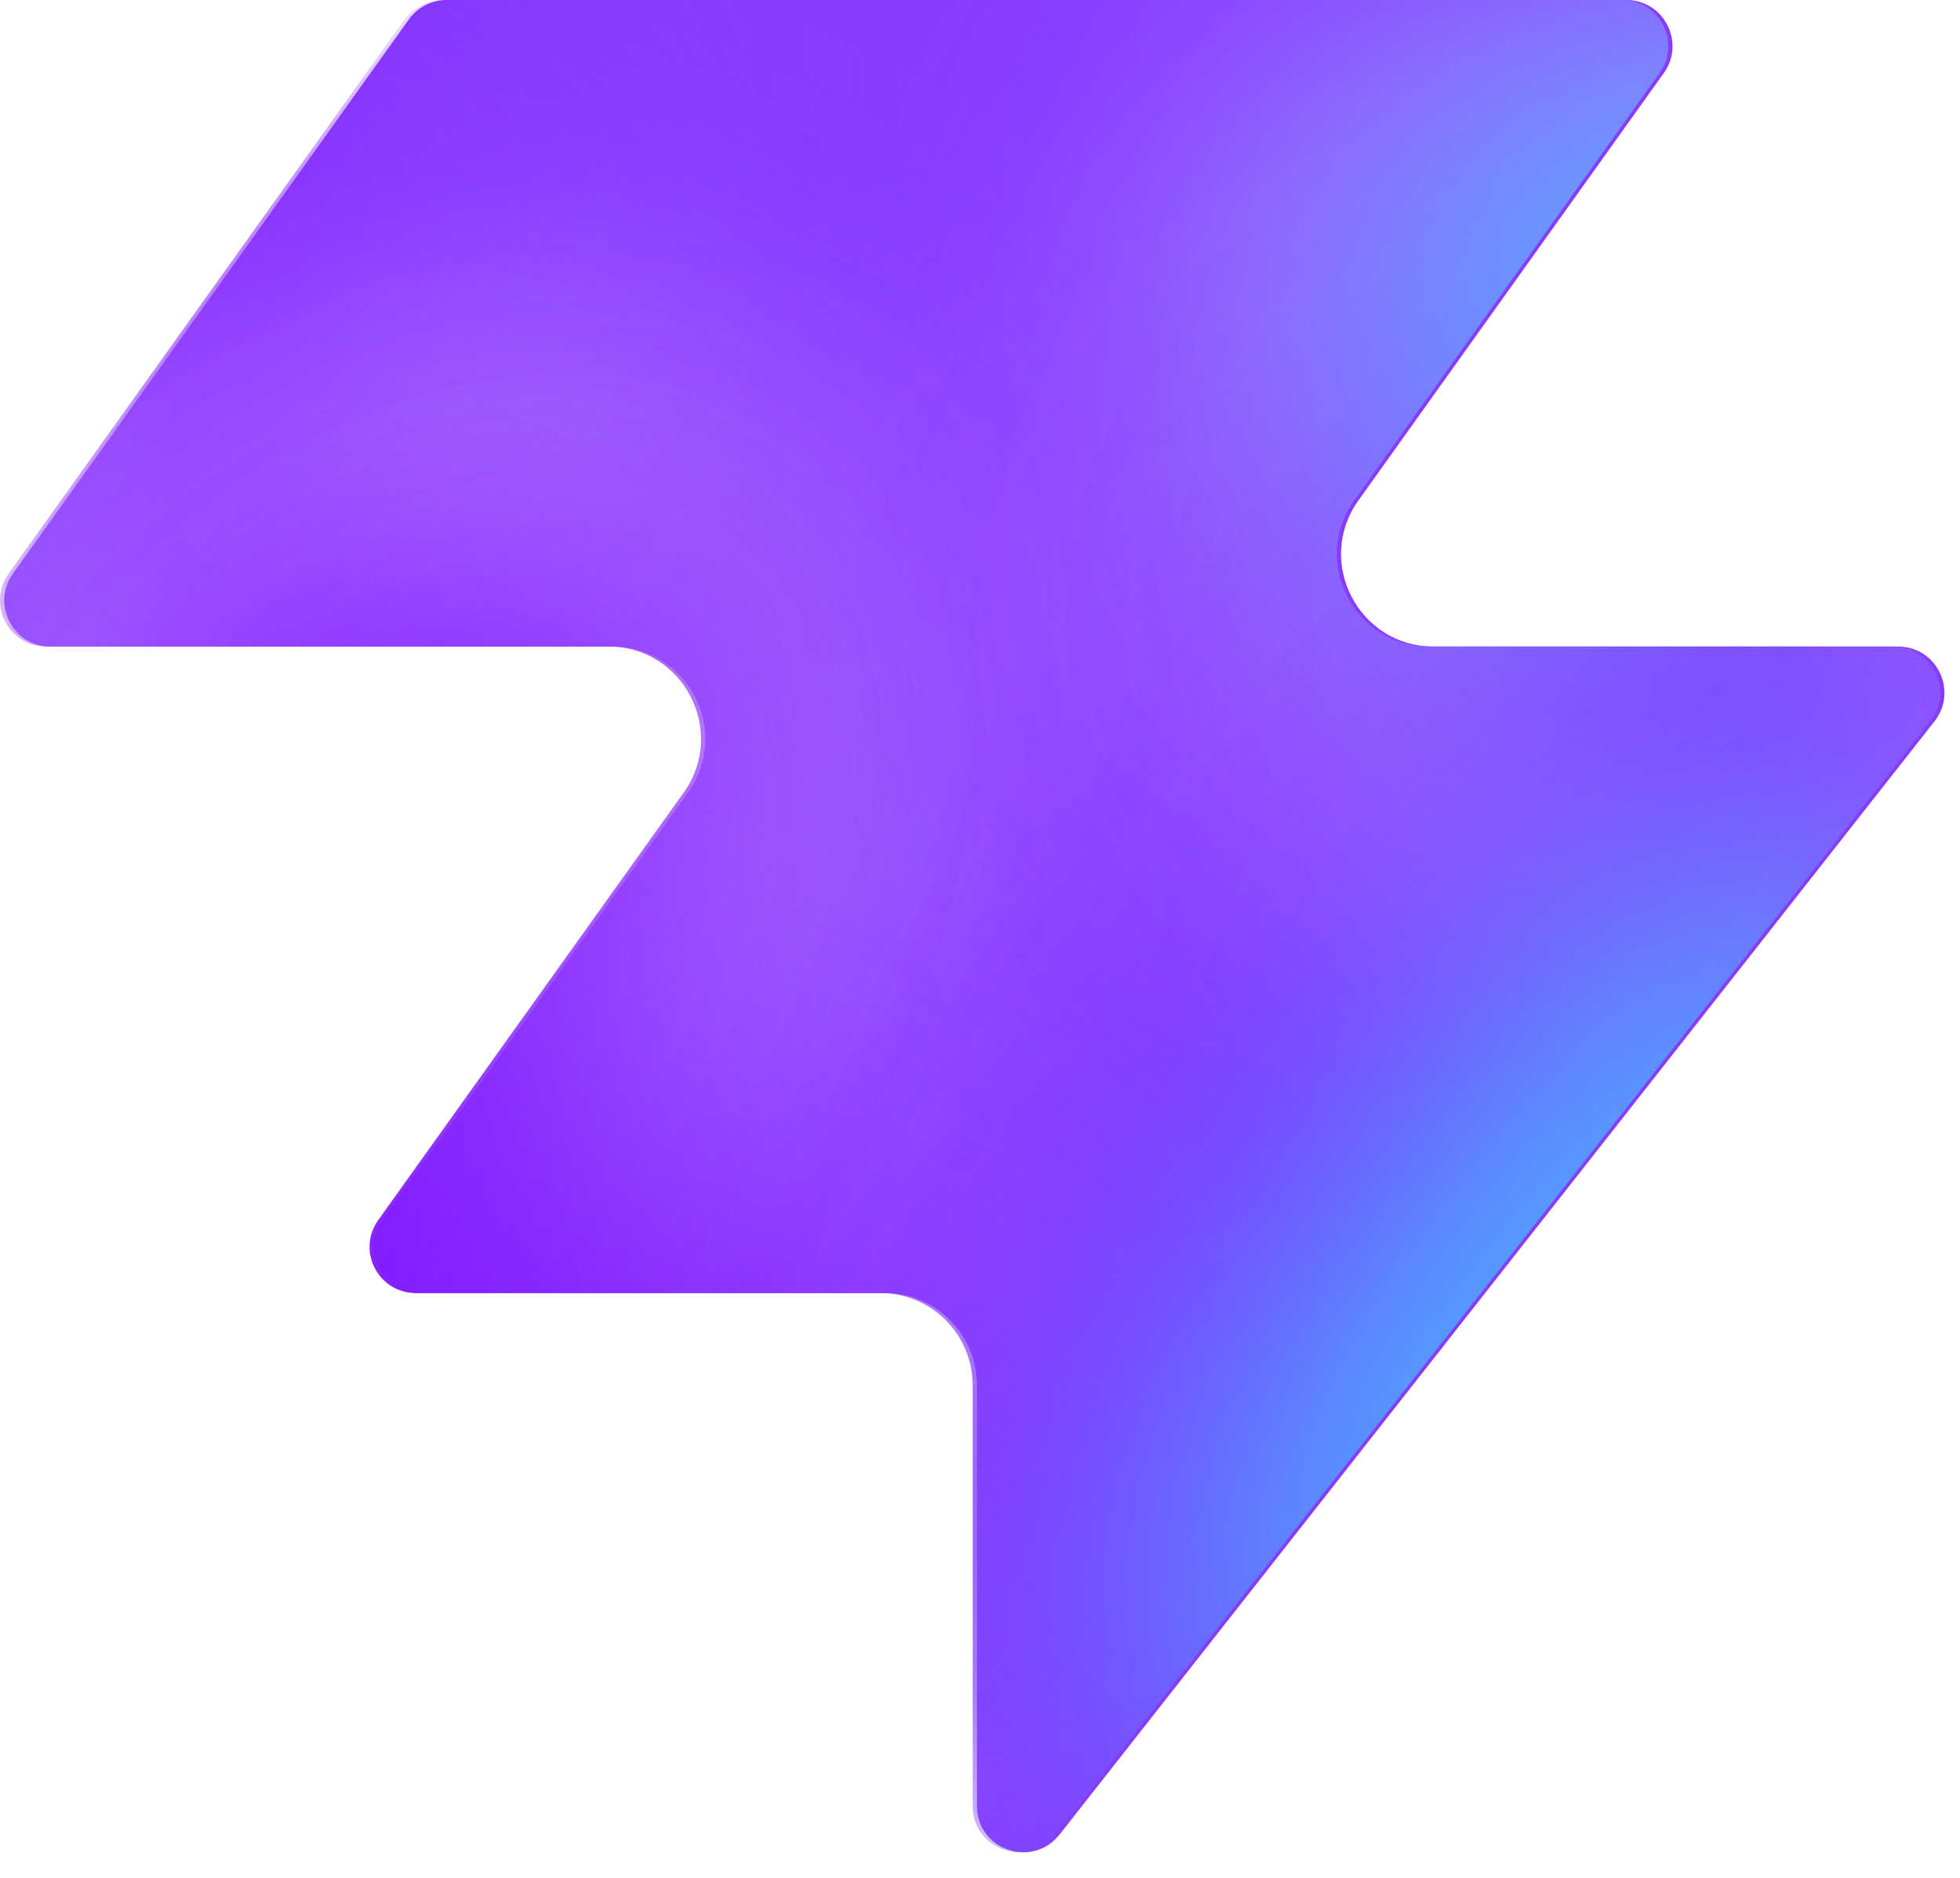
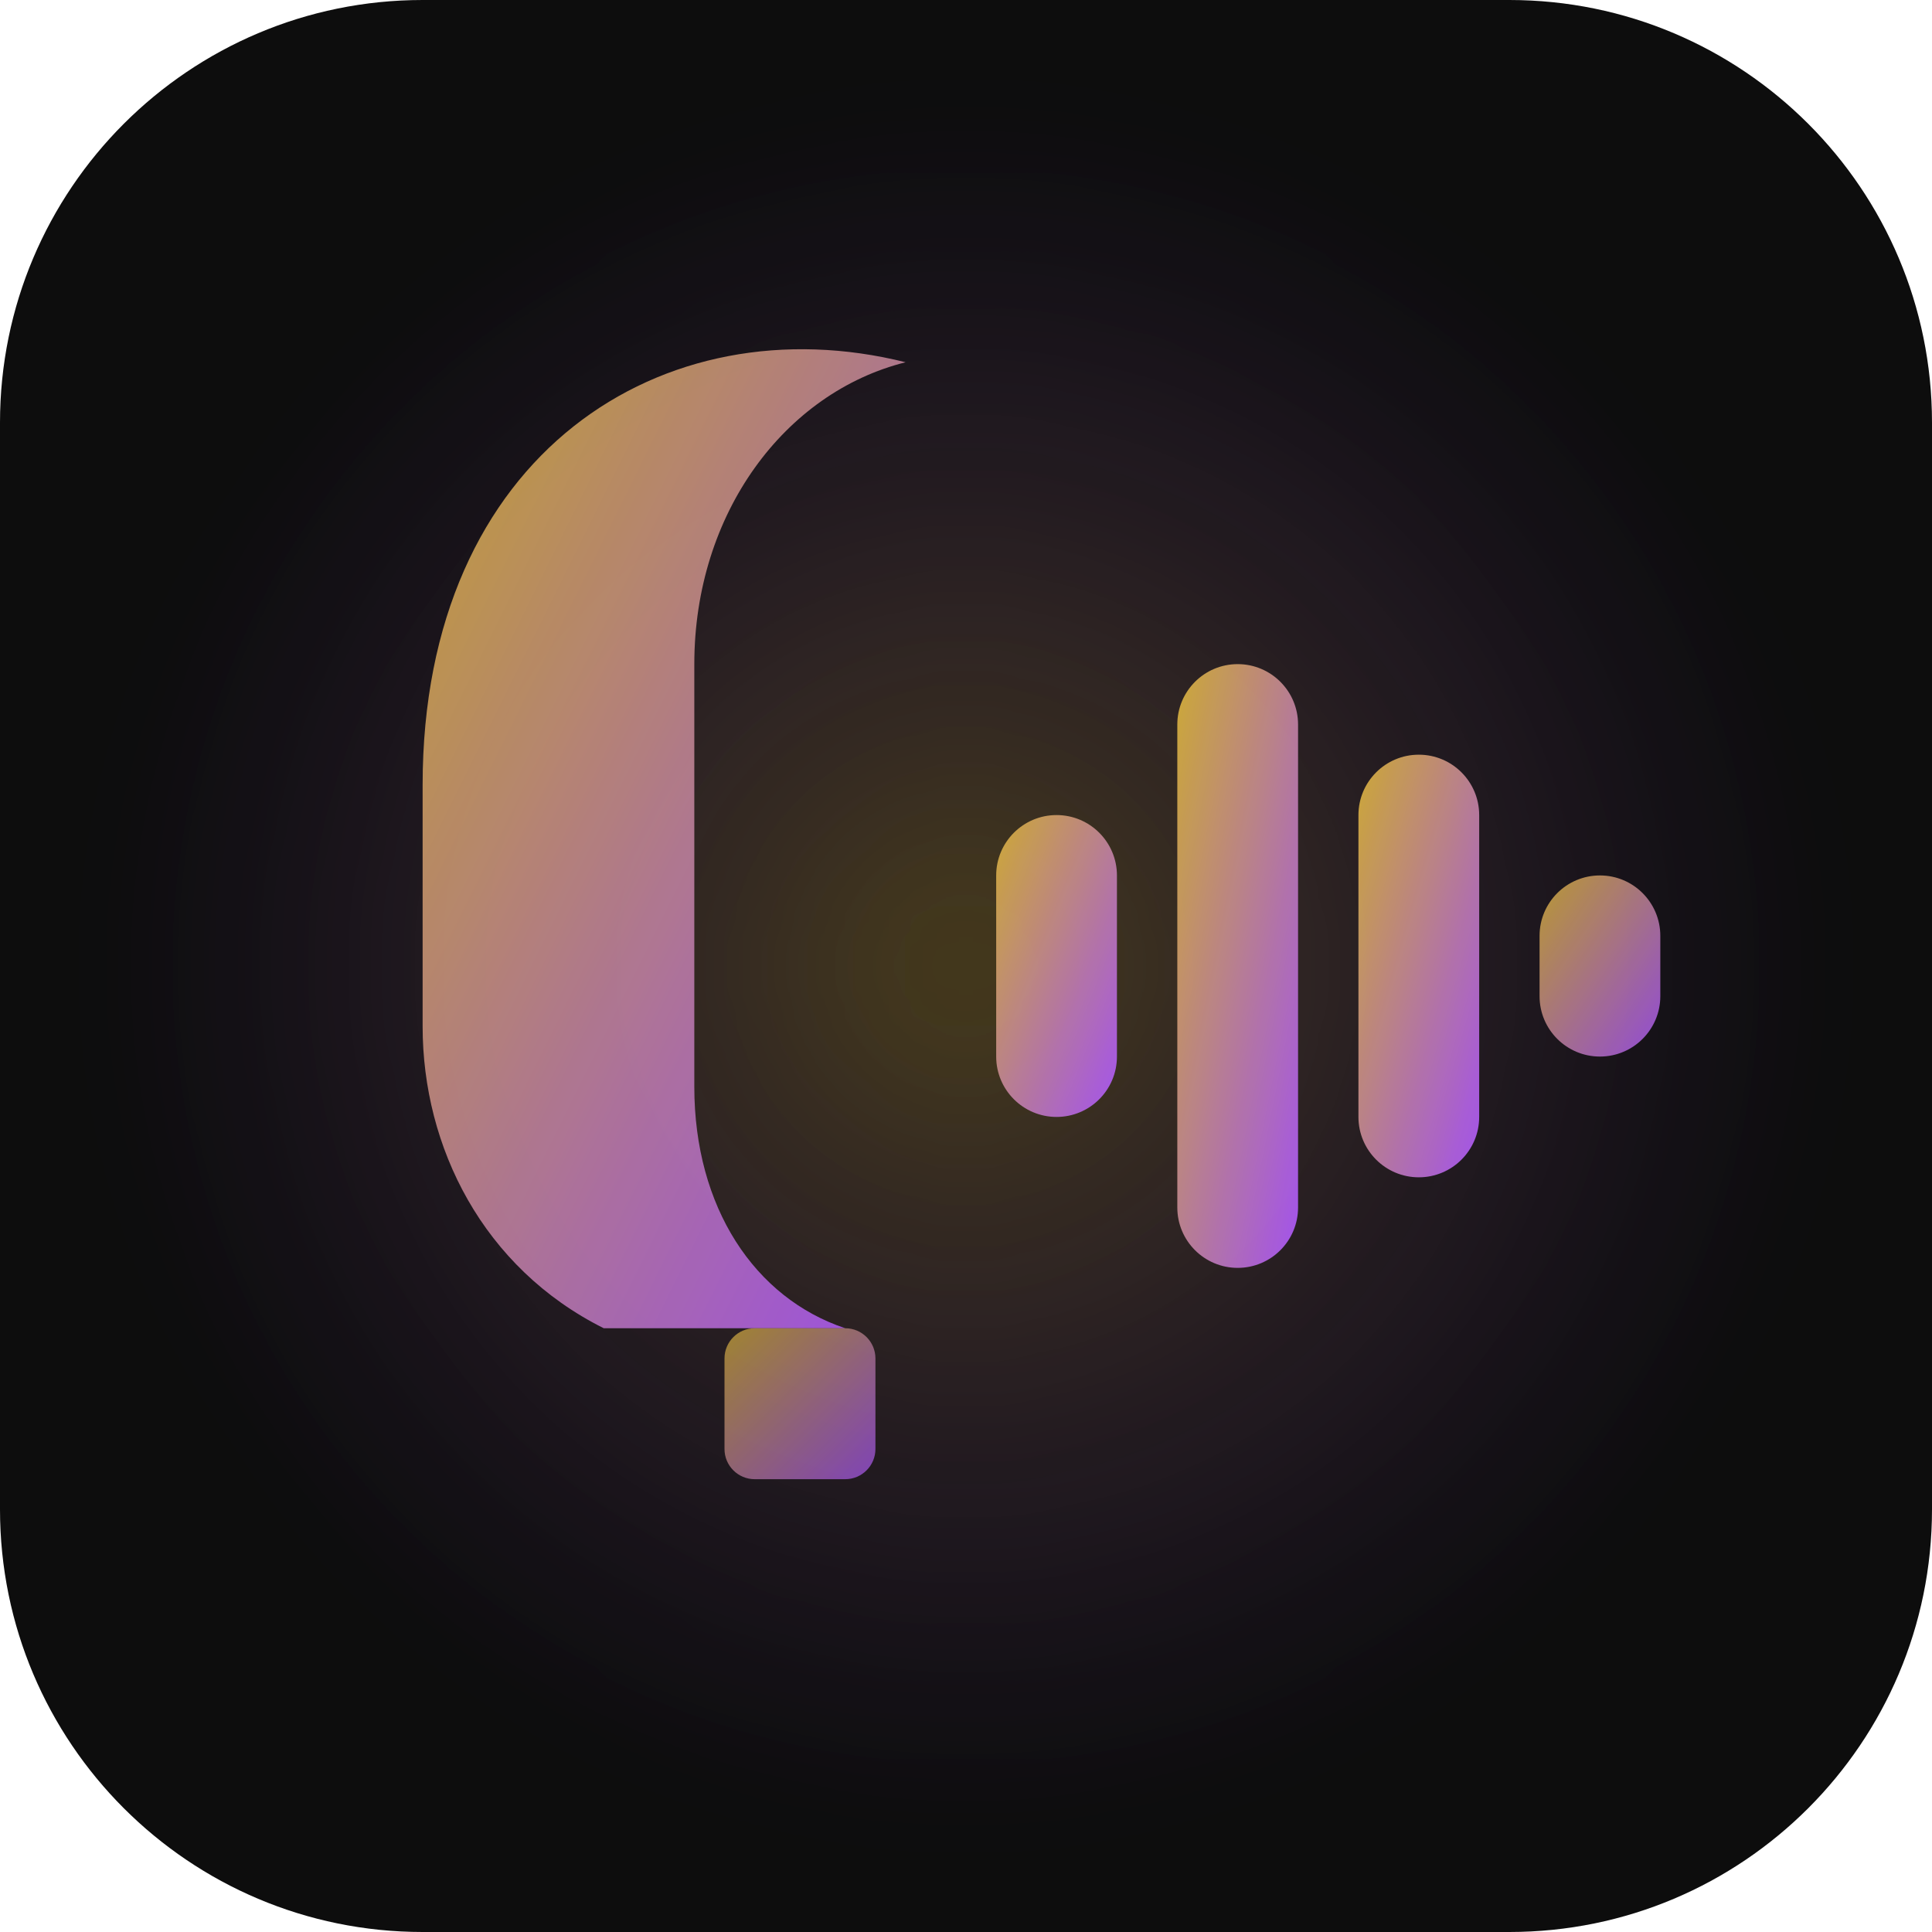
- <svg xmlns="http://www.w3.org/2000/svg" width="48" height="46" fill="none" viewBox="0 0 48 46">
-   <path fill="#863bff" d="M25.946 44.938c-.664.845-2.021.375-2.021-.698V33.937a2.26 2.26 0 0 0-2.262-2.262H10.287c-.92 0-1.456-1.04-.92-1.788l7.48-10.471c1.07-1.497 0-3.578-1.842-3.578H1.237c-.92 0-1.456-1.04-.92-1.788L10.013.474c.214-.297.556-.474.92-.474h28.894c.92 0 1.456 1.04.92 1.788l-7.48 10.471c-1.07 1.498 0 3.579 1.842 3.579h11.377c.943 0 1.473 1.088.89 1.83L25.947 44.94z" style="fill:#863bff;fill:color(display-p3 .525 .23 1);fill-opacity:1" />
-   <mask id="a" width="48" height="46" x="0" y="0" maskUnits="userSpaceOnUse" style="mask-type:alpha">
-     <path fill="#000" d="M25.842 44.938c-.664.844-2.021.375-2.021-.698V33.937a2.26 2.26 0 0 0-2.262-2.262H10.183c-.92 0-1.456-1.04-.92-1.788l7.48-10.471c1.07-1.498 0-3.579-1.842-3.579H1.133c-.92 0-1.456-1.04-.92-1.787L9.91.473c.214-.297.556-.474.92-.474h28.894c.92 0 1.456 1.04.92 1.788l-7.48 10.471c-1.07 1.498 0 3.578 1.842 3.578h11.377c.943 0 1.473 1.088.89 1.832L25.843 44.94z" style="fill:#000;fill-opacity:1" />
-   </mask>
-   <g mask="url(#a)">
-     <g filter="url(#b)">
-       <ellipse cx="5.508" cy="14.704" fill="#ede6ff" rx="5.508" ry="14.704" style="fill:#ede6ff;fill:color(display-p3 .927 .903 1);fill-opacity:1" transform="matrix(.00324 1 1 -.00324 -4.47 31.516)" />
-     </g>
-     <g filter="url(#c)">
-       <ellipse cx="10.399" cy="29.851" fill="#ede6ff" rx="10.399" ry="29.851" style="fill:#ede6ff;fill:color(display-p3 .927 .903 1);fill-opacity:1" transform="matrix(.00324 1 1 -.00324 -39.328 7.883)" />
-     </g>
-     <g filter="url(#d)">
-       <ellipse cx="5.508" cy="30.487" fill="#7e14ff" rx="5.508" ry="30.487" style="fill:#7e14ff;fill:color(display-p3 .492 .077 1);fill-opacity:1" transform="rotate(89.814 -25.913 -14.639)scale(1 -1)" />
-     </g>
-     <g filter="url(#e)">
-       <ellipse cx="5.508" cy="30.599" fill="#7e14ff" rx="5.508" ry="30.599" style="fill:#7e14ff;fill:color(display-p3 .492 .077 1);fill-opacity:1" transform="rotate(89.814 -32.644 -3.334)scale(1 -1)" />
-     </g>
-     <g filter="url(#f)">
-       <ellipse cx="5.508" cy="30.599" fill="#7e14ff" rx="5.508" ry="30.599" style="fill:#7e14ff;fill:color(display-p3 .492 .077 1);fill-opacity:1" transform="matrix(.00324 1 1 -.00324 -34.34 30.47)" />
-     </g>
-     <g filter="url(#g)">
-       <ellipse cx="14.072" cy="22.078" fill="#ede6ff" rx="14.072" ry="22.078" style="fill:#ede6ff;fill:color(display-p3 .927 .903 1);fill-opacity:1" transform="rotate(93.35 24.506 48.493)scale(-1 1)" />
-     </g>
-     <g filter="url(#h)">
-       <ellipse cx="3.47" cy="21.501" fill="#7e14ff" rx="3.47" ry="21.501" style="fill:#7e14ff;fill:color(display-p3 .492 .077 1);fill-opacity:1" transform="rotate(89.009 28.708 47.59)scale(-1 1)" />
-     </g>
-     <g filter="url(#i)">
-       <ellipse cx="3.47" cy="21.501" fill="#7e14ff" rx="3.47" ry="21.501" style="fill:#7e14ff;fill:color(display-p3 .492 .077 1);fill-opacity:1" transform="rotate(89.009 28.708 47.59)scale(-1 1)" />
-     </g>
-     <g filter="url(#j)">
-       <ellipse cx=".387" cy="8.972" fill="#7e14ff" rx="4.407" ry="29.108" style="fill:#7e14ff;fill:color(display-p3 .492 .077 1);fill-opacity:1" transform="rotate(39.51 .387 8.972)" />
-     </g>
-     <g filter="url(#k)">
-       <ellipse cx="47.523" cy="-6.092" fill="#7e14ff" rx="4.407" ry="29.108" style="fill:#7e14ff;fill:color(display-p3 .492 .077 1);fill-opacity:1" transform="rotate(37.892 47.523 -6.092)" />
-     </g>
-     <g filter="url(#l)">
-       <ellipse cx="41.412" cy="6.333" fill="#47bfff" rx="5.971" ry="9.665" style="fill:#47bfff;fill:color(display-p3 .28 .748 1);fill-opacity:1" transform="rotate(37.892 41.412 6.333)" />
-     </g>
-     <g filter="url(#m)">
-       <ellipse cx="-1.879" cy="38.332" fill="#7e14ff" rx="4.407" ry="29.108" style="fill:#7e14ff;fill:color(display-p3 .492 .077 1);fill-opacity:1" transform="rotate(37.892 -1.88 38.332)" />
-     </g>
-     <g filter="url(#n)">
-       <ellipse cx="-1.879" cy="38.332" fill="#7e14ff" rx="4.407" ry="29.108" style="fill:#7e14ff;fill:color(display-p3 .492 .077 1);fill-opacity:1" transform="rotate(37.892 -1.88 38.332)" />
-     </g>
-     <g filter="url(#o)">
-       <ellipse cx="35.651" cy="29.907" fill="#7e14ff" rx="4.407" ry="29.108" style="fill:#7e14ff;fill:color(display-p3 .492 .077 1);fill-opacity:1" transform="rotate(37.892 35.651 29.907)" />
-     </g>
-     <g filter="url(#p)">
-       <ellipse cx="38.418" cy="32.4" fill="#47bfff" rx="5.971" ry="15.297" style="fill:#47bfff;fill:color(display-p3 .28 .748 1);fill-opacity:1" transform="rotate(37.892 38.418 32.4)" />
-     </g>
-   </g>
+ <svg xmlns="http://www.w3.org/2000/svg" viewBox="0 0 64 64">
  <defs>
-     <filter id="b" width="60.045" height="41.654" x="-19.77" y="16.149" color-interpolation-filters="sRGB" filterUnits="userSpaceOnUse">
-       <feFlood flood-opacity="0" result="BackgroundImageFix" />
-       <feBlend in="SourceGraphic" in2="BackgroundImageFix" result="shape" />
-       <feGaussianBlur result="effect1_foregroundBlur_2002_17158" stdDeviation="7.659" />
-     </filter>
-     <filter id="c" width="90.34" height="51.437" x="-54.613" y="-7.533" color-interpolation-filters="sRGB" filterUnits="userSpaceOnUse">
-       <feFlood flood-opacity="0" result="BackgroundImageFix" />
-       <feBlend in="SourceGraphic" in2="BackgroundImageFix" result="shape" />
-       <feGaussianBlur result="effect1_foregroundBlur_2002_17158" stdDeviation="7.659" />
-     </filter>
-     <filter id="d" width="79.355" height="29.4" x="-49.64" y="2.03" color-interpolation-filters="sRGB" filterUnits="userSpaceOnUse">
-       <feFlood flood-opacity="0" result="BackgroundImageFix" />
-       <feBlend in="SourceGraphic" in2="BackgroundImageFix" result="shape" />
-       <feGaussianBlur result="effect1_foregroundBlur_2002_17158" stdDeviation="4.596" />
-     </filter>
-     <filter id="e" width="79.579" height="29.4" x="-45.045" y="20.029" color-interpolation-filters="sRGB" filterUnits="userSpaceOnUse">
-       <feFlood flood-opacity="0" result="BackgroundImageFix" />
-       <feBlend in="SourceGraphic" in2="BackgroundImageFix" result="shape" />
-       <feGaussianBlur result="effect1_foregroundBlur_2002_17158" stdDeviation="4.596" />
-     </filter>
-     <filter id="f" width="79.579" height="29.4" x="-43.513" y="21.178" color-interpolation-filters="sRGB" filterUnits="userSpaceOnUse">
-       <feFlood flood-opacity="0" result="BackgroundImageFix" />
-       <feBlend in="SourceGraphic" in2="BackgroundImageFix" result="shape" />
-       <feGaussianBlur result="effect1_foregroundBlur_2002_17158" stdDeviation="4.596" />
-     </filter>
-     <filter id="g" width="74.749" height="58.852" x="15.756" y="-17.901" color-interpolation-filters="sRGB" filterUnits="userSpaceOnUse">
-       <feFlood flood-opacity="0" result="BackgroundImageFix" />
-       <feBlend in="SourceGraphic" in2="BackgroundImageFix" result="shape" />
-       <feGaussianBlur result="effect1_foregroundBlur_2002_17158" stdDeviation="7.659" />
-     </filter>
-     <filter id="h" width="61.377" height="25.362" x="23.548" y="2.284" color-interpolation-filters="sRGB" filterUnits="userSpaceOnUse">
-       <feFlood flood-opacity="0" result="BackgroundImageFix" />
-       <feBlend in="SourceGraphic" in2="BackgroundImageFix" result="shape" />
-       <feGaussianBlur result="effect1_foregroundBlur_2002_17158" stdDeviation="4.596" />
-     </filter>
-     <filter id="i" width="61.377" height="25.362" x="23.548" y="2.284" color-interpolation-filters="sRGB" filterUnits="userSpaceOnUse">
-       <feFlood flood-opacity="0" result="BackgroundImageFix" />
-       <feBlend in="SourceGraphic" in2="BackgroundImageFix" result="shape" />
-       <feGaussianBlur result="effect1_foregroundBlur_2002_17158" stdDeviation="4.596" />
-     </filter>
-     <filter id="j" width="56.045" height="63.649" x="-27.636" y="-22.853" color-interpolation-filters="sRGB" filterUnits="userSpaceOnUse">
-       <feFlood flood-opacity="0" result="BackgroundImageFix" />
-       <feBlend in="SourceGraphic" in2="BackgroundImageFix" result="shape" />
-       <feGaussianBlur result="effect1_foregroundBlur_2002_17158" stdDeviation="4.596" />
-     </filter>
-     <filter id="k" width="54.814" height="64.646" x="20.116" y="-38.415" color-interpolation-filters="sRGB" filterUnits="userSpaceOnUse">
-       <feFlood flood-opacity="0" result="BackgroundImageFix" />
-       <feBlend in="SourceGraphic" in2="BackgroundImageFix" result="shape" />
-       <feGaussianBlur result="effect1_foregroundBlur_2002_17158" stdDeviation="4.596" />
-     </filter>
-     <filter id="l" width="33.541" height="35.313" x="24.641" y="-11.323" color-interpolation-filters="sRGB" filterUnits="userSpaceOnUse">
-       <feFlood flood-opacity="0" result="BackgroundImageFix" />
-       <feBlend in="SourceGraphic" in2="BackgroundImageFix" result="shape" />
-       <feGaussianBlur result="effect1_foregroundBlur_2002_17158" stdDeviation="4.596" />
-     </filter>
-     <filter id="m" width="54.814" height="64.646" x="-29.286" y="6.009" color-interpolation-filters="sRGB" filterUnits="userSpaceOnUse">
-       <feFlood flood-opacity="0" result="BackgroundImageFix" />
-       <feBlend in="SourceGraphic" in2="BackgroundImageFix" result="shape" />
-       <feGaussianBlur result="effect1_foregroundBlur_2002_17158" stdDeviation="4.596" />
-     </filter>
-     <filter id="n" width="54.814" height="64.646" x="-29.286" y="6.009" color-interpolation-filters="sRGB" filterUnits="userSpaceOnUse">
-       <feFlood flood-opacity="0" result="BackgroundImageFix" />
-       <feBlend in="SourceGraphic" in2="BackgroundImageFix" result="shape" />
-       <feGaussianBlur result="effect1_foregroundBlur_2002_17158" stdDeviation="4.596" />
-     </filter>
-     <filter id="o" width="54.814" height="64.646" x="8.244" y="-2.416" color-interpolation-filters="sRGB" filterUnits="userSpaceOnUse">
-       <feFlood flood-opacity="0" result="BackgroundImageFix" />
-       <feBlend in="SourceGraphic" in2="BackgroundImageFix" result="shape" />
-       <feGaussianBlur result="effect1_foregroundBlur_2002_17158" stdDeviation="4.596" />
-     </filter>
-     <filter id="p" width="39.409" height="43.623" x="18.713" y="10.588" color-interpolation-filters="sRGB" filterUnits="userSpaceOnUse">
-       <feFlood flood-opacity="0" result="BackgroundImageFix" />
-       <feBlend in="SourceGraphic" in2="BackgroundImageFix" result="shape" />
-       <feGaussianBlur result="effect1_foregroundBlur_2002_17158" stdDeviation="4.596" />
+     <linearGradient id="g1" x1="0%" y1="0%" x2="100%" y2="100%">
+       <stop offset="0%" stop-color="#D4AF37" />
+       <stop offset="100%" stop-color="#A855F7" />
+     </linearGradient>
+     <radialGradient id="glow" cx="50%" cy="50%" r="50%">
+       <stop offset="0%" stop-color="#D4AF37" stop-opacity="0.3" />
+       <stop offset="100%" stop-color="#A855F7" stop-opacity="0" />
+     </radialGradient>
+     <filter id="blur">
+       <feGaussianBlur stdDeviation="2" />
    </filter>
  </defs>
+   <rect width="64" height="64" rx="14" fill="#0D0D0D" />
+   <ellipse cx="32" cy="32" rx="28" ry="28" fill="url(#glow)" filter="url(#blur)" />
+   <path d="M14 26 C14 15 22 10 30 12 C26 13 23 17 23 22 L23 36 C23 40 25 43 28 44 L20 44 C16 42 14 38 14 34 Z" fill="url(#g1)" opacity="0.9" />
+   <rect x="24" y="44" width="5" height="5" rx="1" fill="url(#g1)" opacity="0.7" />
+   <rect x="33" y="27" width="4" height="10" rx="2" fill="url(#g1)" opacity="0.95" />
+   <rect x="39" y="22" width="4" height="20" rx="2" fill="url(#g1)" opacity="0.95" />
+   <rect x="45" y="25" width="4" height="14" rx="2" fill="url(#g1)" opacity="0.95" />
+   <rect x="51" y="29" width="4" height="6" rx="2" fill="url(#g1)" opacity="0.85" />
+   <line x1="28" y1="32" x2="33" y2="32" stroke="url(#g1)" stroke-width="1.5" opacity="0.6" />
</svg>
